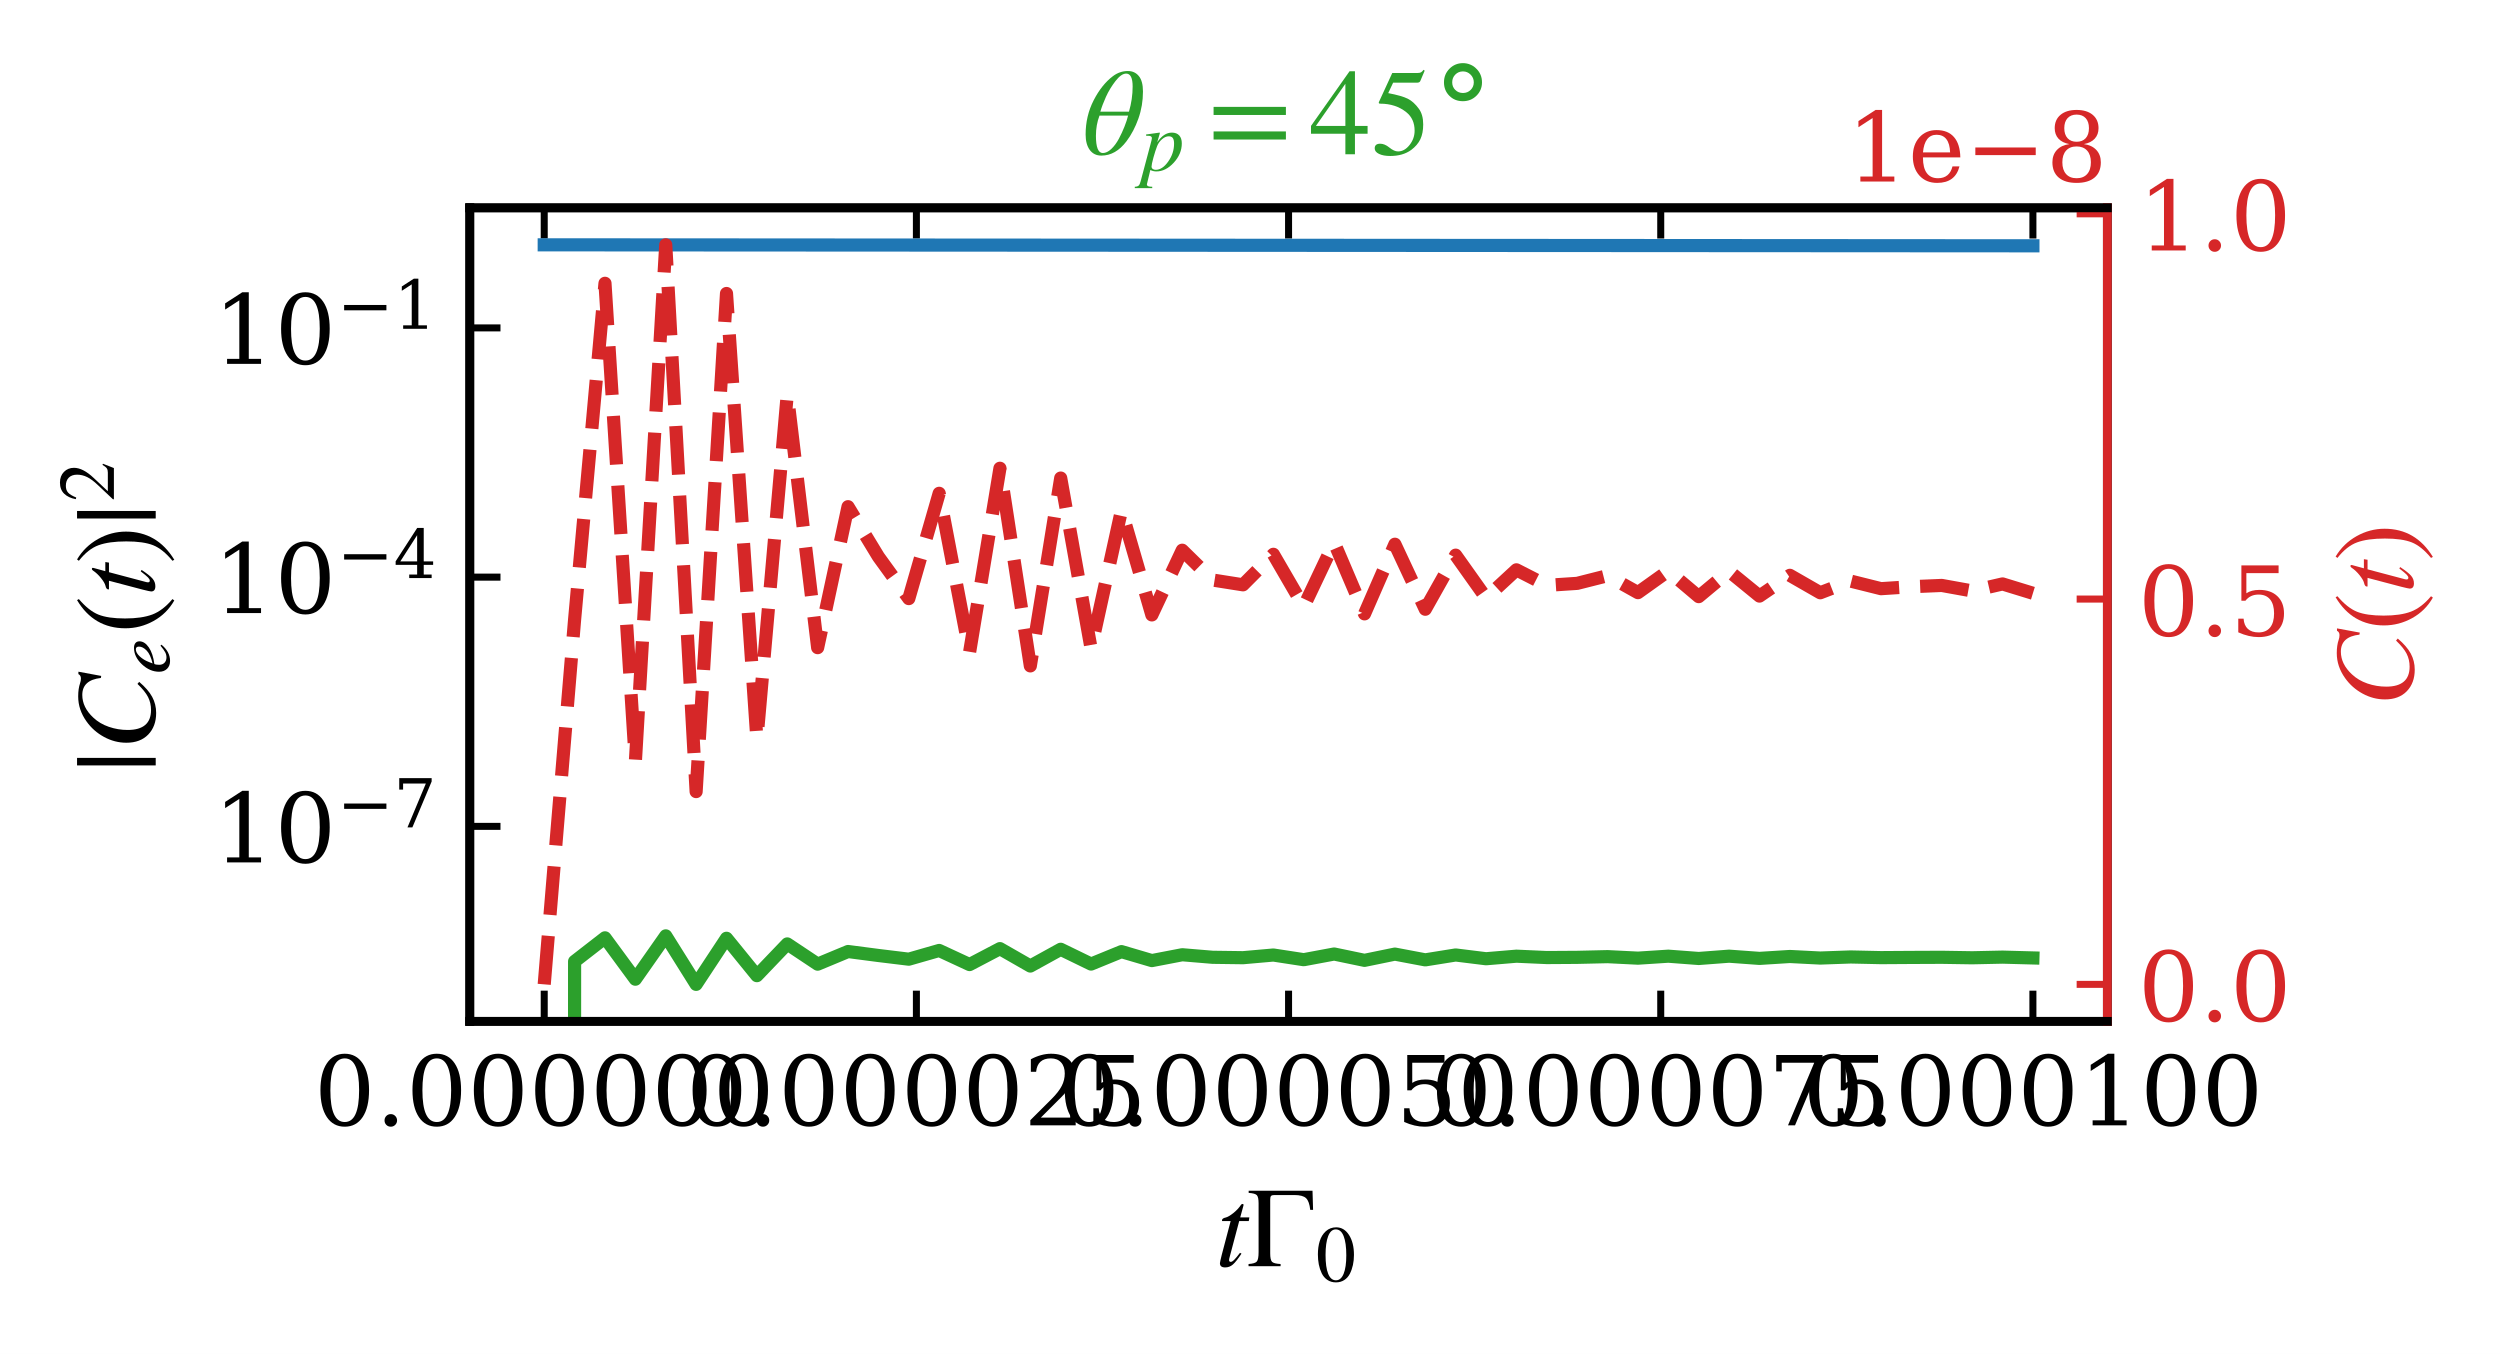
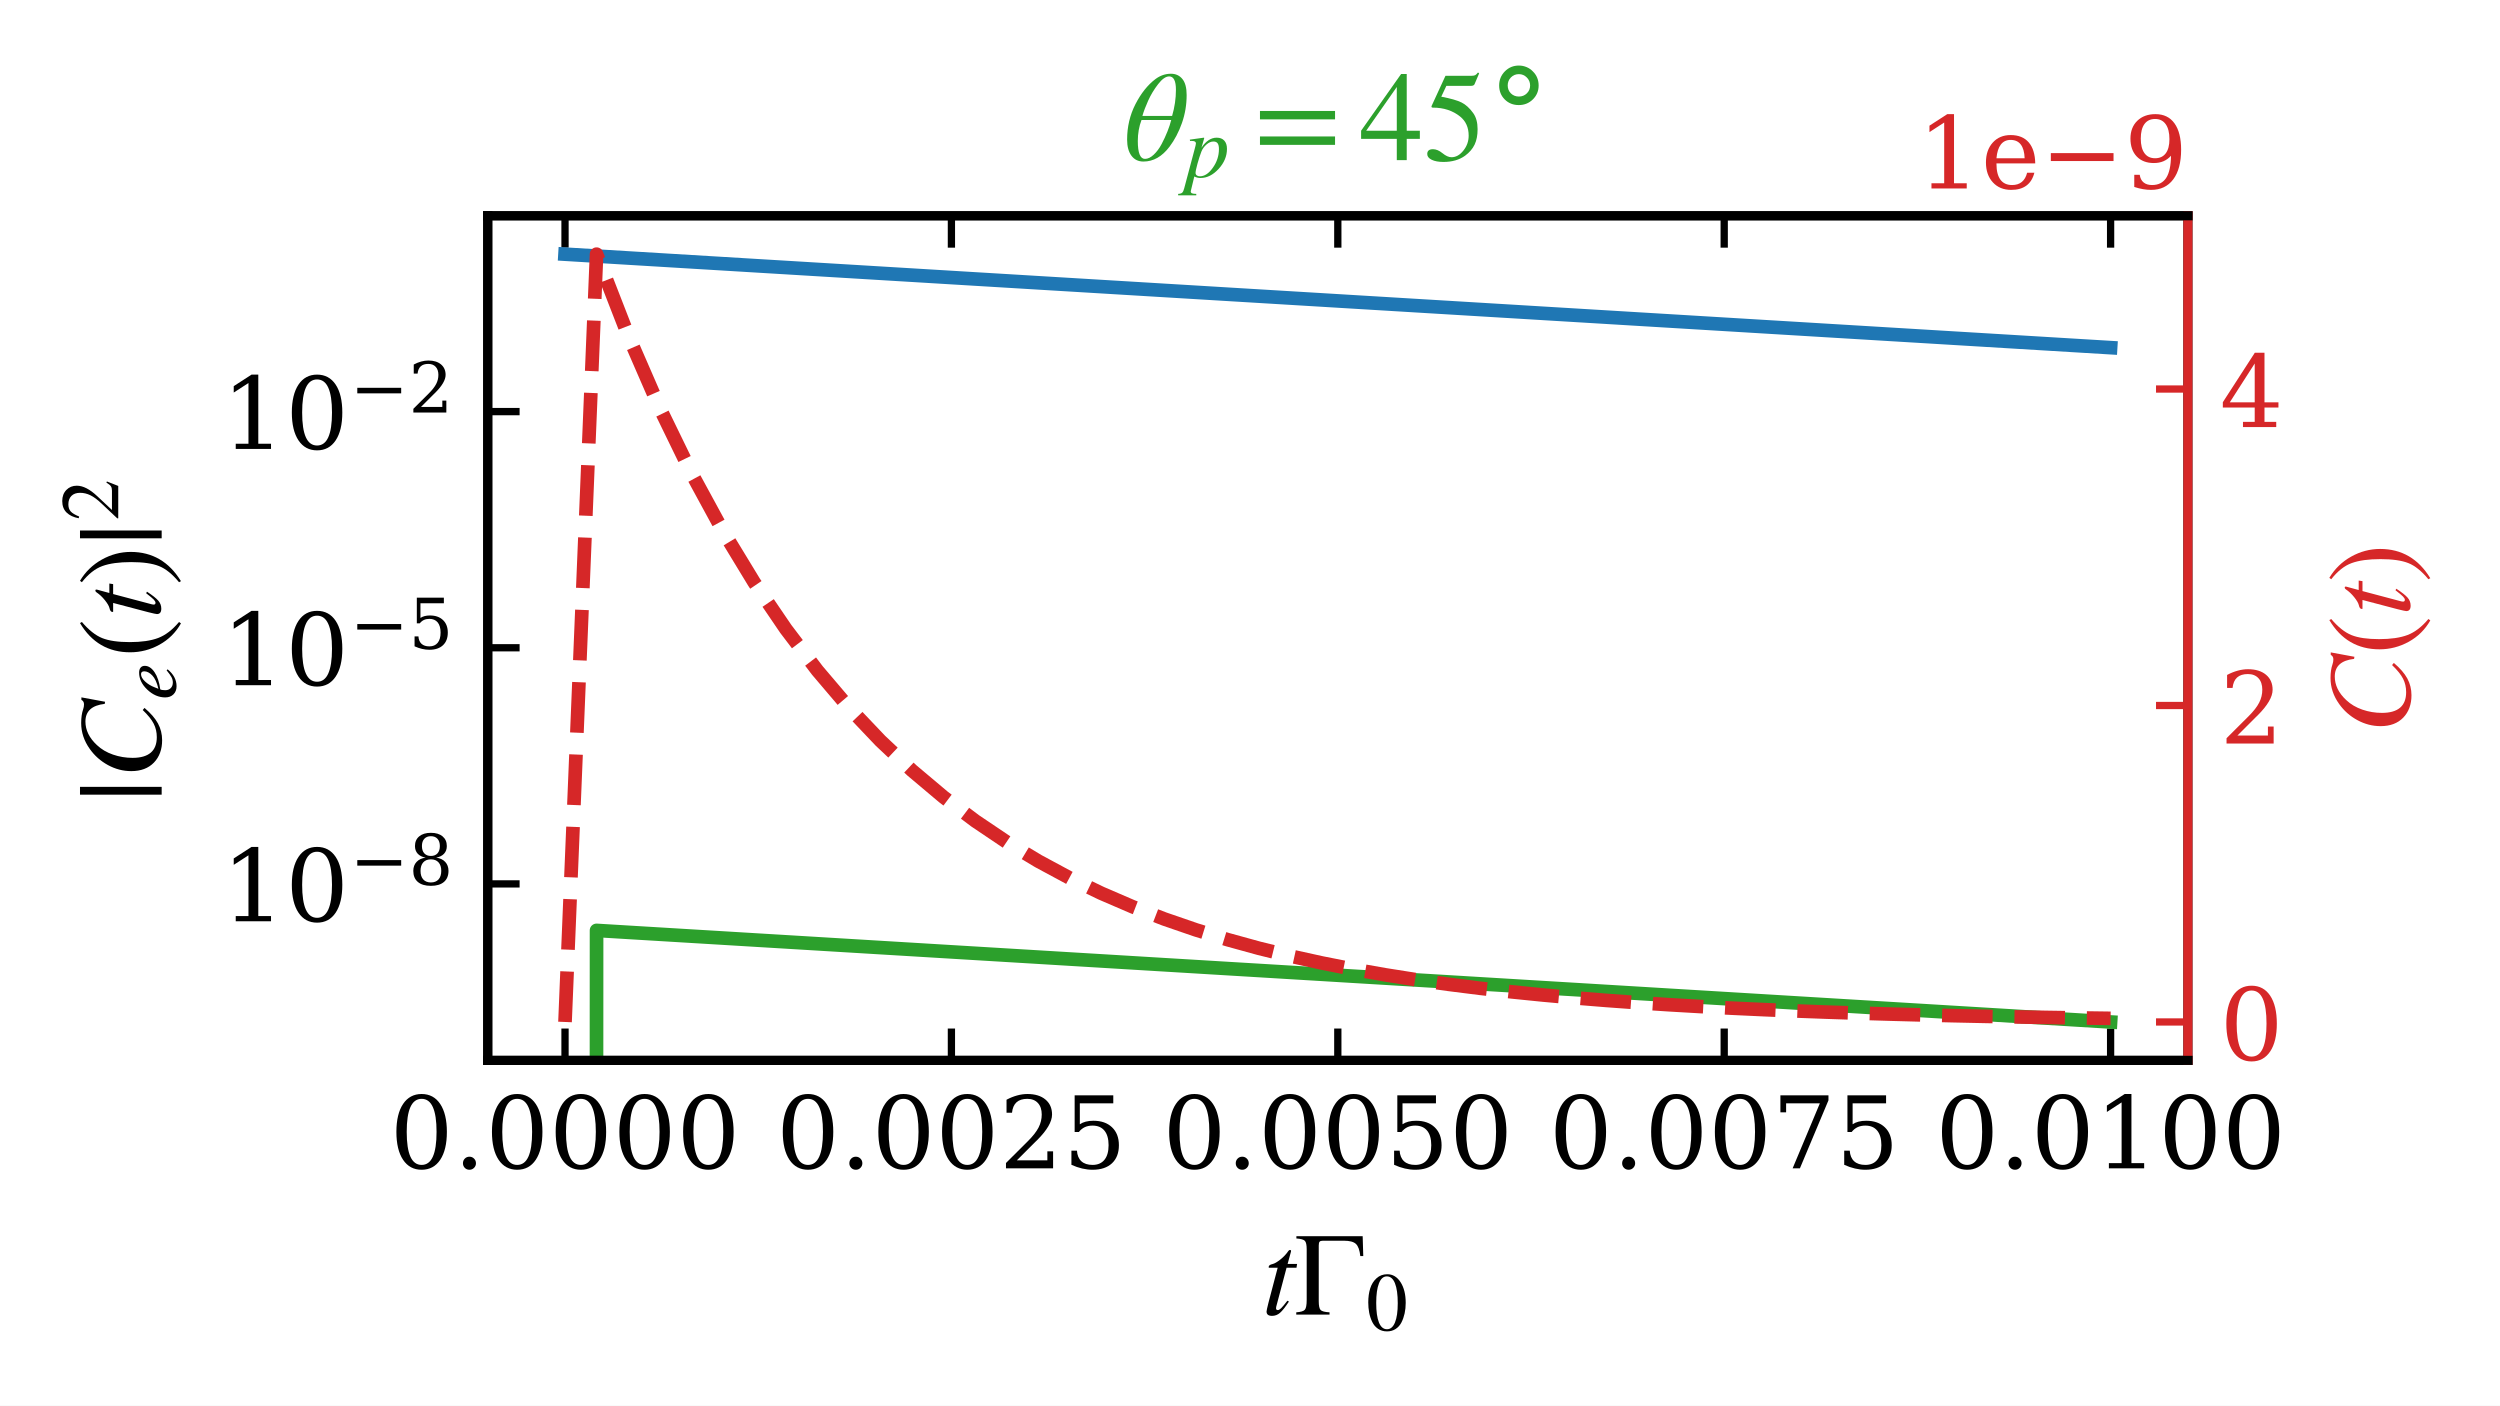
- <svg xmlns="http://www.w3.org/2000/svg" xmlns:xlink="http://www.w3.org/1999/xlink" width="285.077pt" height="154.391pt" viewBox="0 0 285.077 154.391" version="1.1">
+ <svg xmlns="http://www.w3.org/2000/svg" xmlns:xlink="http://www.w3.org/1999/xlink" width="274.583pt" height="154.391pt" viewBox="0 0 274.583 154.391" version="1.1">
  <defs>
    <style type="text/css">*{stroke-linejoin: round; stroke-linecap: butt}</style>
  </defs>
  <g id="figure_1">
    <g id="patch_1">
-       <path d="M 0 154.391  L 285.077 154.391  L 285.077 0  L 0 0  z " style="fill: #ffffff" />
+       <path d="M 0 154.391  L 274.583 154.391  L 274.583 0  L 0 0  z " style="fill: #ffffff" />
    </g>
    <g id="axes_1">
      <g id="patch_2">
        <path d="M 53.57 116.464  L 240.302 116.464  L 240.302 23.7  L 53.57 23.7  z " style="fill: #ffffff" />
      </g>
      <g id="matplotlib.axis_1">
        <g id="xtick_1">
          <g id="line2d_1">
            <defs>
-               <path id="m39d69e9e53" d="M 0 0  L 0 -3.5  " style="stroke: #000000; stroke-width: 0.8" />
-             </defs>
-             <g>
-               <use xlink:href="#m39d69e9e53" x="62.058" y="116.464" style="stroke: #000000; stroke-width: 0.8" />
+               <path id="mf410ea56a0" d="M 0 0  L 0 -3.5  " style="stroke: #000000; stroke-width: 0.8" />
+             </defs>
+             <g>
+               <use xlink:href="#mf410ea56a0" x="62.058" y="116.464" style="stroke: #000000; stroke-width: 0.8" />
            </g>
          </g>
          <g id="line2d_2">
            <defs>
-               <path id="me7c3bab34b" d="M 0 0  L 0 3.5  " style="stroke: #000000; stroke-width: 0.8" />
-             </defs>
-             <g>
-               <use xlink:href="#me7c3bab34b" x="62.058" y="23.7" style="stroke: #000000; stroke-width: 0.8" />
+               <path id="m6627cf1656" d="M 0 0  L 0 3.5  " style="stroke: #000000; stroke-width: 0.8" />
+             </defs>
+             <g>
+               <use xlink:href="#m6627cf1656" x="62.058" y="23.7" style="stroke: #000000; stroke-width: 0.8" />
            </g>
          </g>
          <g id="text_1">
-             <g transform="translate(35.81424 128.3221) scale(0.11 -0.11)">
+             <g transform="translate(42.81299 128.3221) scale(0.11 -0.11)">
              <defs>
                <path id="DejaVuSerif-30" d="M 2034 219  Q 2513 219 2750 744  Q 2988 1269 2988 2328  Q 2988 3391 2750 3916  Q 2513 4441 2034 4441  Q 1556 4441 1318 3916  Q 1081 3391 1081 2328  Q 1081 1269 1318 744  Q 1556 219 2034 219  z M 2034 -91  Q 1275 -91 848 546  Q 422 1184 422 2328  Q 422 3475 848 4112  Q 1275 4750 2034 4750  Q 2797 4750 3222 4112  Q 3647 3475 3647 2328  Q 3647 1184 3222 546  Q 2797 -91 2034 -91  z " transform="scale(0.015625)" />
                <path id="DejaVuSerif-2e" d="M 603 325  Q 603 500 722 622  Q 841 744 1019 744  Q 1191 744 1312 622  Q 1434 500 1434 325  Q 1434 153 1312 31  Q 1191 -91 1019 -91  Q 841 -91 722 29  Q 603 150 603 325  z " transform="scale(0.015625)" />
              </defs>
              <use xlink:href="#DejaVuSerif-30" />
              <use xlink:href="#DejaVuSerif-2e" transform="translate(63.62305 0)" />
              <use xlink:href="#DejaVuSerif-30" transform="translate(95.41016 0)" />
              <use xlink:href="#DejaVuSerif-30" transform="translate(159.0332 0)" />
              <use xlink:href="#DejaVuSerif-30" transform="translate(222.6562 0)" />
              <use xlink:href="#DejaVuSerif-30" transform="translate(286.2793 0)" />
-               <use xlink:href="#DejaVuSerif-30" transform="translate(349.9023 0)" />
-               <use xlink:href="#DejaVuSerif-30" transform="translate(413.5254 0)" />
            </g>
          </g>
        </g>
        <g id="xtick_2">
          <g id="line2d_3">
            <g>
-               <use xlink:href="#m39d69e9e53" x="104.497" y="116.464" style="stroke: #000000; stroke-width: 0.8" />
+               <use xlink:href="#mf410ea56a0" x="104.497" y="116.464" style="stroke: #000000; stroke-width: 0.8" />
            </g>
          </g>
          <g id="line2d_4">
            <g>
-               <use xlink:href="#me7c3bab34b" x="104.497" y="23.7" style="stroke: #000000; stroke-width: 0.8" />
+               <use xlink:href="#m6627cf1656" x="104.497" y="23.7" style="stroke: #000000; stroke-width: 0.8" />
            </g>
          </g>
          <g id="text_2">
-             <g transform="translate(78.25339 128.3221) scale(0.11 -0.11)">
+             <g transform="translate(85.25214 128.3221) scale(0.11 -0.11)">
              <defs>
                <path id="DejaVuSerif-32" d="M 819 3553  L 469 3553  L 469 4384  Q 803 4563 1142 4656  Q 1481 4750 1806 4750  Q 2534 4750 2956 4397  Q 3378 4044 3378 3438  Q 3378 2753 2422 1800  Q 2347 1728 2309 1691  L 1131 513  L 3078 513  L 3078 1088  L 3444 1088  L 3444 0  L 434 0  L 434 341  L 1850 1753  Q 2319 2222 2519 2614  Q 2719 3006 2719 3438  Q 2719 3909 2473 4175  Q 2228 4441 1797 4441  Q 1350 4441 1106 4219  Q 863 3997 819 3553  z " transform="scale(0.015625)" />
                <path id="DejaVuSerif-35" d="M 3219 4666  L 3219 4153  L 1081 4153  L 1081 2816  Q 1244 2928 1461 2984  Q 1678 3041 1947 3041  Q 2703 3041 3140 2622  Q 3578 2203 3578 1478  Q 3578 738 3136 323  Q 2694 -91 1894 -91  Q 1572 -91 1234 -12  Q 897 66 544 225  L 544 1131  L 897 1131  Q 925 688 1179 453  Q 1434 219 1894 219  Q 2388 219 2653 544  Q 2919 869 2919 1478  Q 2919 2084 2655 2407  Q 2391 2731 1894 2731  Q 1613 2731 1398 2631  Q 1184 2531 1019 2322  L 750 2322  L 750 4666  L 3219 4666  z " transform="scale(0.015625)" />
              </defs>
              <use xlink:href="#DejaVuSerif-30" />
              <use xlink:href="#DejaVuSerif-2e" transform="translate(63.62305 0)" />
              <use xlink:href="#DejaVuSerif-30" transform="translate(95.41016 0)" />
              <use xlink:href="#DejaVuSerif-30" transform="translate(159.0332 0)" />
+               <use xlink:href="#DejaVuSerif-32" transform="translate(222.6562 0)" />
+               <use xlink:href="#DejaVuSerif-35" transform="translate(286.2793 0)" />
+             </g>
+           </g>
+         </g>
+         <g id="xtick_3">
+           <g id="line2d_5">
+             <g>
+               <use xlink:href="#mf410ea56a0" x="146.936" y="116.464" style="stroke: #000000; stroke-width: 0.8" />
+             </g>
+           </g>
+           <g id="line2d_6">
+             <g>
+               <use xlink:href="#m6627cf1656" x="146.936" y="23.7" style="stroke: #000000; stroke-width: 0.8" />
+             </g>
+           </g>
+           <g id="text_3">
+             <g transform="translate(127.6913 128.3221) scale(0.11 -0.11)">
+               <use xlink:href="#DejaVuSerif-30" />
+               <use xlink:href="#DejaVuSerif-2e" transform="translate(63.62305 0)" />
+               <use xlink:href="#DejaVuSerif-30" transform="translate(95.41016 0)" />
+               <use xlink:href="#DejaVuSerif-30" transform="translate(159.0332 0)" />
+               <use xlink:href="#DejaVuSerif-35" transform="translate(222.6562 0)" />
+               <use xlink:href="#DejaVuSerif-30" transform="translate(286.2793 0)" />
+             </g>
+           </g>
+         </g>
+         <g id="xtick_4">
+           <g id="line2d_7">
+             <g>
+               <use xlink:href="#mf410ea56a0" x="189.375" y="116.464" style="stroke: #000000; stroke-width: 0.8" />
+             </g>
+           </g>
+           <g id="line2d_8">
+             <g>
+               <use xlink:href="#m6627cf1656" x="189.375" y="23.7" style="stroke: #000000; stroke-width: 0.8" />
+             </g>
+           </g>
+           <g id="text_4">
+             <g transform="translate(170.1305 128.3221) scale(0.11 -0.11)">
+               <defs>
+                 <path id="DejaVuSerif-37" d="M 3609 4347  L 1784 0  L 1319 0  L 3059 4153  L 903 4153  L 903 3578  L 538 3578  L 538 4666  L 3609 4666  L 3609 4347  z " transform="scale(0.015625)" />
+               </defs>
+               <use xlink:href="#DejaVuSerif-30" />
+               <use xlink:href="#DejaVuSerif-2e" transform="translate(63.62305 0)" />
+               <use xlink:href="#DejaVuSerif-30" transform="translate(95.41016 0)" />
+               <use xlink:href="#DejaVuSerif-30" transform="translate(159.0332 0)" />
+               <use xlink:href="#DejaVuSerif-37" transform="translate(222.6562 0)" />
+               <use xlink:href="#DejaVuSerif-35" transform="translate(286.2793 0)" />
+             </g>
+           </g>
+         </g>
+         <g id="xtick_5">
+           <g id="line2d_9">
+             <g>
+               <use xlink:href="#mf410ea56a0" x="231.814" y="116.464" style="stroke: #000000; stroke-width: 0.8" />
+             </g>
+           </g>
+           <g id="line2d_10">
+             <g>
+               <use xlink:href="#m6627cf1656" x="231.814" y="23.7" style="stroke: #000000; stroke-width: 0.8" />
+             </g>
+           </g>
+           <g id="text_5">
+             <g transform="translate(212.5696 128.3221) scale(0.11 -0.11)">
+               <defs>
+                 <path id="DejaVuSerif-31" d="M 909 0  L 909 331  L 1722 331  L 1722 4213  L 781 3603  L 781 4013  L 1919 4750  L 2350 4750  L 2350 331  L 3163 331  L 3163 0  L 909 0  z " transform="scale(0.015625)" />
+               </defs>
+               <use xlink:href="#DejaVuSerif-30" />
+               <use xlink:href="#DejaVuSerif-2e" transform="translate(63.62305 0)" />
+               <use xlink:href="#DejaVuSerif-30" transform="translate(95.41016 0)" />
+               <use xlink:href="#DejaVuSerif-31" transform="translate(159.0332 0)" />
              <use xlink:href="#DejaVuSerif-30" transform="translate(222.6562 0)" />
              <use xlink:href="#DejaVuSerif-30" transform="translate(286.2793 0)" />
-               <use xlink:href="#DejaVuSerif-32" transform="translate(349.9023 0)" />
-               <use xlink:href="#DejaVuSerif-35" transform="translate(413.5254 0)" />
-             </g>
-           </g>
-         </g>
-         <g id="xtick_3">
-           <g id="line2d_5">
-             <g>
-               <use xlink:href="#m39d69e9e53" x="146.936" y="116.464" style="stroke: #000000; stroke-width: 0.8" />
-             </g>
-           </g>
-           <g id="line2d_6">
-             <g>
-               <use xlink:href="#me7c3bab34b" x="146.936" y="23.7" style="stroke: #000000; stroke-width: 0.8" />
-             </g>
-           </g>
-           <g id="text_3">
-             <g transform="translate(120.6925 128.3221) scale(0.11 -0.11)">
-               <use xlink:href="#DejaVuSerif-30" />
-               <use xlink:href="#DejaVuSerif-2e" transform="translate(63.62305 0)" />
-               <use xlink:href="#DejaVuSerif-30" transform="translate(95.41016 0)" />
-               <use xlink:href="#DejaVuSerif-30" transform="translate(159.0332 0)" />
-               <use xlink:href="#DejaVuSerif-30" transform="translate(222.6562 0)" />
-               <use xlink:href="#DejaVuSerif-30" transform="translate(286.2793 0)" />
-               <use xlink:href="#DejaVuSerif-35" transform="translate(349.9023 0)" />
-               <use xlink:href="#DejaVuSerif-30" transform="translate(413.5254 0)" />
-             </g>
-           </g>
-         </g>
-         <g id="xtick_4">
-           <g id="line2d_7">
-             <g>
-               <use xlink:href="#m39d69e9e53" x="189.375" y="116.464" style="stroke: #000000; stroke-width: 0.8" />
-             </g>
-           </g>
-           <g id="line2d_8">
-             <g>
-               <use xlink:href="#me7c3bab34b" x="189.375" y="23.7" style="stroke: #000000; stroke-width: 0.8" />
-             </g>
-           </g>
-           <g id="text_4">
-             <g transform="translate(163.1317 128.3221) scale(0.11 -0.11)">
-               <defs>
-                 <path id="DejaVuSerif-37" d="M 3609 4347  L 1784 0  L 1319 0  L 3059 4153  L 903 4153  L 903 3578  L 538 3578  L 538 4666  L 3609 4666  L 3609 4347  z " transform="scale(0.015625)" />
-               </defs>
-               <use xlink:href="#DejaVuSerif-30" />
-               <use xlink:href="#DejaVuSerif-2e" transform="translate(63.62305 0)" />
-               <use xlink:href="#DejaVuSerif-30" transform="translate(95.41016 0)" />
-               <use xlink:href="#DejaVuSerif-30" transform="translate(159.0332 0)" />
-               <use xlink:href="#DejaVuSerif-30" transform="translate(222.6562 0)" />
-               <use xlink:href="#DejaVuSerif-30" transform="translate(286.2793 0)" />
-               <use xlink:href="#DejaVuSerif-37" transform="translate(349.9023 0)" />
-               <use xlink:href="#DejaVuSerif-35" transform="translate(413.5254 0)" />
-             </g>
-           </g>
-         </g>
-         <g id="xtick_5">
-           <g id="line2d_9">
-             <g>
-               <use xlink:href="#m39d69e9e53" x="231.814" y="116.464" style="stroke: #000000; stroke-width: 0.8" />
-             </g>
-           </g>
-           <g id="line2d_10">
-             <g>
-               <use xlink:href="#me7c3bab34b" x="231.814" y="23.7" style="stroke: #000000; stroke-width: 0.8" />
-             </g>
-           </g>
-           <g id="text_5">
-             <g transform="translate(205.5709 128.3221) scale(0.11 -0.11)">
-               <defs>
-                 <path id="DejaVuSerif-31" d="M 909 0  L 909 331  L 1722 331  L 1722 4213  L 781 3603  L 781 4013  L 1919 4750  L 2350 4750  L 2350 331  L 3163 331  L 3163 0  L 909 0  z " transform="scale(0.015625)" />
-               </defs>
-               <use xlink:href="#DejaVuSerif-30" />
-               <use xlink:href="#DejaVuSerif-2e" transform="translate(63.62305 0)" />
-               <use xlink:href="#DejaVuSerif-30" transform="translate(95.41016 0)" />
-               <use xlink:href="#DejaVuSerif-30" transform="translate(159.0332 0)" />
-               <use xlink:href="#DejaVuSerif-30" transform="translate(222.6562 0)" />
-               <use xlink:href="#DejaVuSerif-31" transform="translate(286.2793 0)" />
-               <use xlink:href="#DejaVuSerif-30" transform="translate(349.9023 0)" />
-               <use xlink:href="#DejaVuSerif-30" transform="translate(413.5254 0)" />
            </g>
          </g>
        </g>
        <g id="text_6">
          <g transform="translate(138.6161 144.4877) scale(0.13 -0.13)">
            <defs>
              <path id="STIXGeneral-Italic-74" d="M 1894 2739  L 1862 2534  L 1325 2534  L 768 435  Q 755 384 755 346  Q 755 243 851 243  Q 928 243 1030 342  Q 1133 442 1370 749  L 1453 704  Q 1158 256 969 93  Q 781 -70 538 -70  Q 243 -70 243 166  Q 243 230 346 640  L 845 2534  L 365 2534  L 358 2573  Q 358 2688 570 2733  Q 730 2771 992 2979  Q 1254 3187 1421 3437  Q 1459 3494 1510 3494  Q 1568 3494 1568 3443  Q 1568 3411 1562 3398  L 1382 2739  L 1894 2739  z " transform="scale(0.015625)" />
              <path id="STIXGeneral-Regular-393" d="M 3693 3162  L 3533 3162  Q 3482 3642 3299 3818  Q 3117 3994 2637 3994  L 1517 3994  Q 1382 3994 1334 3942  Q 1286 3891 1286 3738  L 1286 723  Q 1286 352 1388 246  Q 1491 141 1869 122  L 1869 0  L 70 0  L 70 122  Q 435 147 534 262  Q 634 378 634 794  L 634 3526  Q 634 3878 538 3984  Q 442 4090 77 4115  L 77 4237  L 3661 4237  L 3693 3162  z " transform="scale(0.015625)" />
              <path id="STIXGeneral-Regular-30" d="M 3046 2112  Q 3046 1683 2963 1302  Q 2880 922 2717 602  Q 2554 282 2266 96  Q 1978 -90 1600 -90  Q 1210 -90 915 108  Q 621 307 461 640  Q 301 973 227 1350  Q 154 1728 154 2150  Q 154 2746 301 3222  Q 448 3699 790 4012  Q 1133 4326 1626 4326  Q 2253 4326 2649 3712  Q 3046 3098 3046 2112  z M 2432 2080  Q 2432 3091 2217 3625  Q 2003 4160 1587 4160  Q 1190 4160 979 3622  Q 768 3085 768 2106  Q 768 1120 979 598  Q 1190 77 1600 77  Q 2003 77 2217 598  Q 2432 1120 2432 2080  z " transform="scale(0.015625)" />
            </defs>
            <use xlink:href="#STIXGeneral-Italic-74" transform="translate(0 0.796875)" />
            <use xlink:href="#STIXGeneral-Regular-393" transform="translate(27.79999 0.796875)" />
            <use xlink:href="#STIXGeneral-Regular-30" transform="translate(88.04327 -12.43125) scale(0.7)" />
          </g>
        </g>
      </g>
      <g id="matplotlib.axis_2">
        <g id="ytick_1">
          <g id="line2d_11">
            <defs>
-               <path id="mb075493c5d" d="M 0 0  L 3.5 0  " style="stroke: #000000; stroke-width: 0.8" />
-             </defs>
-             <g>
-               <use xlink:href="#mb075493c5d" x="53.57" y="94.232" style="stroke: #000000; stroke-width: 0.8" />
+               <path id="mcf839b3b5f" d="M 0 0  L 3.5 0  " style="stroke: #000000; stroke-width: 0.8" />
+             </defs>
+             <g>
+               <use xlink:href="#mcf839b3b5f" x="53.57" y="97.082" style="stroke: #000000; stroke-width: 0.8" />
            </g>
          </g>
          <g id="text_7">
-             <g transform="translate(24.33 98.41154) scale(0.11 -0.11)">
+             <g transform="translate(24.33 101.2608) scale(0.11 -0.11)">
              <defs>
                <path id="DejaVuSerif-2212" d="M 678 2259  L 4684 2259  L 4684 1753  L 678 1753  L 678 2259  z " transform="scale(0.015625)" />
-               </defs>
+                 <path id="DejaVuSerif-38" d="M 2981 1275  Q 2981 1775 2732 2051  Q 2484 2328 2034 2328  Q 1584 2328 1336 2051  Q 1088 1775 1088 1275  Q 1088 772 1336 495  Q 1584 219 2034 219  Q 2484 219 2732 495  Q 2981 772 2981 1275  z M 2853 3541  Q 2853 3966 2637 4203  Q 2422 4441 2034 4441  Q 1650 4441 1433 4203  Q 1216 3966 1216 3541  Q 1216 3113 1433 2875  Q 1650 2638 2034 2638  Q 2422 2638 2637 2875  Q 2853 3113 2853 3541  z M 2516 2484  Q 3047 2413 3344 2092  Q 3641 1772 3641 1275  Q 3641 619 3225 264  Q 2809 -91 2034 -91  Q 1263 -91 845 264  Q 428 619 428 1275  Q 428 1772 725 2092  Q 1022 2413 1556 2484  Q 1084 2569 832 2842  Q 581 3116 581 3541  Q 581 4103 968 4426  Q 1356 4750 2034 4750  Q 2713 4750 3100 4426  Q 3488 4103 3488 3541  Q 3488 3116 3236 2842  Q 2984 2569 2516 2484  z " transform="scale(0.015625)" />
+               </defs>
+               <use xlink:href="#DejaVuSerif-31" transform="translate(0 0.7125)" />
+               <use xlink:href="#DejaVuSerif-30" transform="translate(63.62305 0.7125)" />
+               <use xlink:href="#DejaVuSerif-2212" transform="translate(128.1545 37.04688) scale(0.7)" />
+               <use xlink:href="#DejaVuSerif-38" transform="translate(186.8068 37.04688) scale(0.7)" />
+             </g>
+           </g>
+         </g>
+         <g id="ytick_2">
+           <g id="line2d_12">
+             <g>
+               <use xlink:href="#mcf839b3b5f" x="53.57" y="71.145" style="stroke: #000000; stroke-width: 0.8" />
+             </g>
+           </g>
+           <g id="text_8">
+             <g transform="translate(24.33 75.32388) scale(0.11 -0.11)">
              <use xlink:href="#DejaVuSerif-31" transform="translate(0 0.63125)" />
              <use xlink:href="#DejaVuSerif-30" transform="translate(63.62305 0.63125)" />
              <use xlink:href="#DejaVuSerif-2212" transform="translate(128.1545 36.96563) scale(0.7)" />
-               <use xlink:href="#DejaVuSerif-37" transform="translate(186.8068 36.96563) scale(0.7)" />
-             </g>
-           </g>
-         </g>
-         <g id="ytick_2">
-           <g id="line2d_12">
-             <g>
-               <use xlink:href="#mb075493c5d" x="53.57" y="65.811" style="stroke: #000000; stroke-width: 0.8" />
-             </g>
-           </g>
-           <g id="text_8">
-             <g transform="translate(24.33 69.99045) scale(0.11 -0.11)">
-               <defs>
-                 <path id="DejaVuSerif-34" d="M 2234 1581  L 2234 4063  L 641 1581  L 2234 1581  z M 3609 0  L 1484 0  L 1484 331  L 2234 331  L 2234 1247  L 197 1247  L 197 1588  L 2241 4750  L 2859 4750  L 2859 1581  L 3750 1581  L 3750 1247  L 2859 1247  L 2859 331  L 3609 331  L 3609 0  z " transform="scale(0.015625)" />
-               </defs>
+               <use xlink:href="#DejaVuSerif-35" transform="translate(186.8068 36.96563) scale(0.7)" />
+             </g>
+           </g>
+         </g>
+         <g id="ytick_3">
+           <g id="line2d_13">
+             <g>
+               <use xlink:href="#mcf839b3b5f" x="53.57" y="45.208" style="stroke: #000000; stroke-width: 0.8" />
+             </g>
+           </g>
+           <g id="text_9">
+             <g transform="translate(24.33 49.38696) scale(0.11 -0.11)">
              <use xlink:href="#DejaVuSerif-31" transform="translate(0 0.7125)" />
              <use xlink:href="#DejaVuSerif-30" transform="translate(63.62305 0.7125)" />
              <use xlink:href="#DejaVuSerif-2212" transform="translate(128.1545 37.04688) scale(0.7)" />
-               <use xlink:href="#DejaVuSerif-34" transform="translate(186.8068 37.04688) scale(0.7)" />
-             </g>
-           </g>
-         </g>
-         <g id="ytick_3">
-           <g id="line2d_13">
-             <g>
-               <use xlink:href="#mb075493c5d" x="53.57" y="37.39" style="stroke: #000000; stroke-width: 0.8" />
-             </g>
-           </g>
-           <g id="text_9">
-             <g transform="translate(24.33 41.56937) scale(0.11 -0.11)">
-               <use xlink:href="#DejaVuSerif-31" transform="translate(0 0.7125)" />
-               <use xlink:href="#DejaVuSerif-30" transform="translate(63.62305 0.7125)" />
-               <use xlink:href="#DejaVuSerif-2212" transform="translate(128.1545 37.04688) scale(0.7)" />
-               <use xlink:href="#DejaVuSerif-31" transform="translate(186.8068 37.04688) scale(0.7)" />
+               <use xlink:href="#DejaVuSerif-32" transform="translate(186.8068 37.04688) scale(0.7)" />
            </g>
          </g>
        </g>
        <g id="text_10">
          <g transform="translate(17.62641 88.15189) rotate(-90) scale(0.13 -0.13)">
            <defs>
              <path id="STIXGeneral-Regular-7c" d="M 851 -90  L 429 -90  L 429 4326  L 851 4326  L 851 -90  z " transform="scale(0.015625)" />
              <path id="STIXGeneral-Italic-43" d="M 4410 4250  L 4173 2970  L 4058 2989  Q 3942 4032 3104 4032  Q 2406 4032 1830 3411  Q 1491 3053 1315 2541  Q 1139 2029 1139 1485  Q 1139 173 2259 173  Q 2656 173 2985 339  Q 3315 506 3725 934  L 3840 838  Q 3411 333 2998 109  Q 2586 -115 2093 -115  Q 1344 -115 883 329  Q 422 774 422 1555  Q 422 2214 748 2812  Q 1075 3411 1619 3795  Q 2272 4262 3021 4262  Q 3462 4262 3770 4154  Q 3898 4109 4032 4109  Q 4205 4109 4275 4250  L 4410 4250  z " transform="scale(0.015625)" />
              <path id="STIXGeneral-Italic-65" d="M 2291 698  L 2368 621  Q 1805 -70 1062 -70  Q 672 -70 435 170  Q 198 410 198 806  Q 198 1555 796 2188  Q 1395 2822 2112 2822  Q 2362 2822 2499 2707  Q 2637 2592 2637 2387  Q 2637 1965 2147 1632  Q 1658 1299 819 1190  Q 755 1062 755 800  Q 755 538 918 378  Q 1082 218 1350 218  Q 1562 218 1754 317  Q 1946 416 2291 698  z M 973 1613  L 864 1331  Q 1581 1504 1894 1805  Q 2214 2112 2214 2426  Q 2214 2675 1990 2675  Q 1722 2675 1430 2364  Q 1139 2054 973 1613  z " transform="scale(0.015625)" />
              <path id="STIXGeneral-Regular-28" d="M 1946 -1030  L 1869 -1133  Q 1126 -710 716 32  Q 307 774 307 1613  Q 307 3386 1888 4326  L 1946 4224  Q 1293 3667 1075 3126  Q 858 2586 858 1632  Q 858 685 1082 96  Q 1306 -493 1946 -1030  z " transform="scale(0.015625)" />
              <path id="STIXGeneral-Regular-29" d="M 186 4224  L 262 4326  Q 992 3891 1408 3148  Q 1824 2406 1824 1581  Q 1824 -166 243 -1133  L 186 -1030  Q 845 -486 1059 54  Q 1274 595 1274 1562  Q 1274 2534 1059 3120  Q 845 3706 186 4224  z " transform="scale(0.015625)" />
              <path id="STIXGeneral-Regular-32" d="M 3034 877  L 2688 0  L 186 0  L 186 77  L 1325 1286  Q 1773 1754 1965 2144  Q 2157 2534 2157 2950  Q 2157 3379 1920 3616  Q 1683 3853 1267 3853  Q 922 3853 720 3673  Q 518 3494 326 3021  L 192 3053  Q 301 3648 630 3987  Q 960 4326 1523 4326  Q 2054 4326 2380 4006  Q 2707 3686 2707 3200  Q 2707 2477 1888 1613  L 832 486  L 2330 486  Q 2541 486 2665 569  Q 2790 653 2944 915  L 3034 877  z " transform="scale(0.015625)" />
            </defs>
            <use xlink:href="#STIXGeneral-Regular-7c" transform="translate(0 0.409375)" />
            <use xlink:href="#STIXGeneral-Italic-43" transform="translate(19.99998 0.409375)" />
            <use xlink:href="#STIXGeneral-Italic-65" transform="translate(86.69998 -12.81875) scale(0.7)" />
            <use xlink:href="#STIXGeneral-Regular-28" transform="translate(122.1894 0.409375)" />
            <use xlink:href="#STIXGeneral-Italic-74" transform="translate(155.4893 0.409375)" />
            <use xlink:href="#STIXGeneral-Regular-29" transform="translate(183.2893 0.409375)" />
            <use xlink:href="#STIXGeneral-Regular-7c" transform="translate(216.5893 0.409375)" />
            <use xlink:href="#STIXGeneral-Regular-32" transform="translate(238.1326 35.68438) scale(0.7)" />
          </g>
        </g>
      </g>
      <g id="line2d_14">
-         <path d="M 62.058 27.917  L 65.522 27.919  L 68.987 27.921  L 72.451 27.924  L 75.916 27.926  L 79.38 27.928  L 82.844 27.93  L 86.309 27.933  L 89.773 27.935  L 93.238 27.937  L 96.702 27.94  L 100.166 27.942  L 103.631 27.944  L 107.095 27.947  L 110.56 27.949  L 114.024 27.951  L 117.489 27.953  L 120.953 27.956  L 124.417 27.958  L 127.882 27.96  L 131.346 27.963  L 134.811 27.965  L 138.275 27.967  L 141.74 27.97  L 145.204 27.972  L 148.668 27.974  L 152.133 27.976  L 155.597 27.979  L 159.062 27.981  L 162.526 27.983  L 165.99 27.986  L 169.455 27.988  L 172.919 27.99  L 176.384 27.992  L 179.848 27.995  L 183.313 27.997  L 186.777 27.999  L 190.241 28.002  L 193.706 28.004  L 197.17 28.006  L 200.635 28.009  L 204.099 28.011  L 207.564 28.013  L 211.028 28.015  L 214.492 28.018  L 217.957 28.02  L 221.421 28.022  L 224.886 28.025  L 228.35 28.027  L 231.814 28.029  " clip-path="url(#p1b7cbb0415)" style="fill: none; stroke: #1f77b4; stroke-width: 1.5; stroke-linecap: square" />
+         <path d="M 62.058 27.917  L 65.522 28.126  L 68.987 28.336  L 72.451 28.545  L 75.916 28.755  L 79.38 28.964  L 82.844 29.174  L 86.309 29.383  L 89.773 29.593  L 93.238 29.802  L 96.702 30.012  L 100.166 30.221  L 103.631 30.431  L 107.095 30.641  L 110.56 30.85  L 114.024 31.06  L 117.489 31.269  L 120.953 31.479  L 124.417 31.688  L 127.882 31.898  L 131.346 32.107  L 134.811 32.317  L 138.275 32.526  L 141.74 32.736  L 145.204 32.945  L 148.668 33.155  L 152.133 33.364  L 155.597 33.574  L 159.062 33.783  L 162.526 33.993  L 165.99 34.202  L 169.455 34.412  L 172.919 34.621  L 176.384 34.831  L 179.848 35.041  L 183.313 35.25  L 186.777 35.46  L 190.241 35.669  L 193.706 35.879  L 197.17 36.088  L 200.635 36.298  L 204.099 36.507  L 207.564 36.717  L 211.028 36.926  L 214.492 37.136  L 217.957 37.345  L 221.421 37.555  L 224.886 37.764  L 228.35 37.974  L 231.814 38.183  " clip-path="url(#p0158c56051)" style="fill: none; stroke: #1f77b4; stroke-width: 1.5; stroke-linecap: square" />
      </g>
      <g id="line2d_15">
-         <path d="M 65.505 155.391  L 65.522 109.632  L 68.987 106.942  L 72.451 111.659  L 75.916 106.718  L 79.38 112.247  L 82.844 106.993  L 86.309 111.254  L 89.773 107.637  L 93.238 109.943  L 96.702 108.502  L 100.166 108.955  L 103.631 109.377  L 107.095 108.382  L 110.56 109.99  L 114.024 108.172  L 117.489 110.157  L 120.953 108.247  L 124.417 109.932  L 127.882 108.514  L 131.346 109.536  L 134.811 108.87  L 138.275 109.16  L 141.74 109.207  L 145.204 108.902  L 148.668 109.434  L 152.133 108.787  L 155.597 109.509  L 159.062 108.798  L 162.526 109.453  L 165.99 108.897  L 169.455 109.326  L 172.919 109.035  L 176.384 109.19  L 179.848 109.167  L 183.313 109.087  L 186.777 109.259  L 190.241 109.035  L 193.706 109.296  L 197.17 109.034  L 200.635 109.286  L 204.099 109.069  L 207.564 109.246  L 211.028 109.123  L 214.492 109.199  L 217.957 109.176  L 221.421 109.161  L 224.886 109.216  L 228.35 109.141  L 231.814 109.235  " clip-path="url(#p1b7cbb0415)" style="fill: none; stroke: #2ca02c; stroke-width: 1.5; stroke-linecap: square" />
+         <path d="M 65.501 155.391  L 65.522 102.19  L 68.987 102.4  L 72.451 102.609  L 75.916 102.819  L 79.38 103.028  L 82.844 103.238  L 86.309 103.447  L 89.773 103.657  L 93.238 103.866  L 96.702 104.076  L 100.166 104.285  L 103.631 104.495  L 107.095 104.704  L 110.56 104.914  L 114.024 105.123  L 117.489 105.333  L 120.953 105.542  L 124.417 105.752  L 127.882 105.962  L 131.346 106.171  L 134.811 106.381  L 138.275 106.59  L 141.74 106.8  L 145.204 107.009  L 148.668 107.219  L 152.133 107.428  L 155.597 107.638  L 159.062 107.847  L 162.526 108.057  L 165.99 108.266  L 169.455 108.476  L 172.919 108.685  L 176.384 108.895  L 179.848 109.104  L 183.313 109.314  L 186.777 109.523  L 190.241 109.733  L 193.706 109.942  L 197.17 110.152  L 200.635 110.362  L 204.099 110.571  L 207.564 110.781  L 211.028 110.99  L 214.492 111.2  L 217.957 111.409  L 221.421 111.619  L 224.886 111.828  L 228.35 112.038  L 231.814 112.247  " clip-path="url(#p0158c56051)" style="fill: none; stroke: #2ca02c; stroke-width: 1.5; stroke-linecap: square" />
      </g>
      <g id="patch_3">
        <path d="M 53.57 116.464  L 53.57 23.7  " style="fill: none; stroke: #000000; stroke-linejoin: miter; stroke-linecap: square" />
      </g>
      <g id="patch_4">
        <path d="M 240.302 116.464  L 240.302 23.7  " style="fill: none; stroke: #000000; stroke-linejoin: miter; stroke-linecap: square" />
      </g>
      <g id="patch_5">
        <path d="M 53.57 116.464  L 240.302 116.464  " style="fill: none; stroke: #000000; stroke-linejoin: miter; stroke-linecap: square" />
      </g>
      <g id="patch_6">
        <path d="M 53.57 23.7  L 240.302 23.7  " style="fill: none; stroke: #000000; stroke-linejoin: miter; stroke-linecap: square" />
      </g>
      <g id="text_11">
        <g style="fill: #2ca02c" transform="translate(123.4161 17.7) scale(0.14 -0.14)">
          <defs>
            <path id="STIXGeneral-Italic-3b8" d="M 3162 3270  Q 3162 2534 2925 1862  Q 2688 1190 2304 678  Q 1741 -70 992 -70  Q 608 -70 390 224  Q 173 518 173 1030  Q 173 1997 592 2813  Q 1011 3629 1594 4070  Q 1952 4339 2374 4339  Q 2733 4339 2947 4076  Q 3162 3814 3162 3270  z M 941 2221  L 2432 2221  Q 2624 2874 2624 3533  Q 2624 4205 2285 4205  Q 2029 4205 1728 3814  Q 1427 3424 1232 2992  Q 1037 2560 941 2221  z M 2387 2016  L 896 2016  Q 710 1530 710 960  Q 710 64 1069 64  Q 1286 64 1510 275  Q 1734 486 1904 806  Q 2074 1126 2198 1440  Q 2323 1754 2387 2016  z " transform="scale(0.015625)" />
            <path id="STIXGeneral-Italic-70" d="M 1376 2739  L 1190 2099  Q 1670 2822 2285 2822  Q 2637 2822 2829 2611  Q 3021 2400 3021 2022  Q 3021 1235 2422 582  Q 1824 -70 1120 -70  Q 890 -70 678 38  Q 422 -1018 422 -1024  Q 422 -1126 508 -1168  Q 595 -1210 819 -1210  L 819 -1312  L -480 -1312  L -480 -1210  Q -275 -1203 -188 -1120  Q -102 -1037 -45 -806  L 691 1958  Q 794 2330 794 2413  Q 794 2586 512 2586  L 371 2586  L 358 2682  L 1357 2822  Q 1389 2822 1389 2797  Q 1382 2765 1376 2739  z M 2445 2003  Q 2445 2285 2352 2416  Q 2259 2547 2048 2547  Q 1798 2547 1548 2329  Q 1299 2112 1184 1818  Q 1043 1453 905 953  Q 768 454 768 294  Q 768 186 854 118  Q 941 51 1075 51  Q 1574 51 2003 659  Q 2445 1274 2445 2003  z " transform="scale(0.015625)" />
            <path id="STIXGeneral-Regular-3d" d="M 4077 2048  L 307 2048  L 307 2470  L 4077 2470  L 4077 2048  z M 4077 768  L 307 768  L 307 1190  L 4077 1190  L 4077 768  z " transform="scale(0.015625)" />
            <path id="STIXGeneral-Regular-34" d="M 3027 1069  L 2368 1069  L 2368 0  L 1869 0  L 1869 1069  L 77 1069  L 77 1478  L 2086 4326  L 2368 4326  L 2368 1478  L 3027 1478  L 3027 1069  z M 1869 1478  L 1869 3674  L 333 1478  L 1869 1478  z " transform="scale(0.015625)" />
            <path id="STIXGeneral-Regular-35" d="M 2803 4358  L 2573 3814  Q 2534 3731 2400 3731  L 1158 3731  L 902 3187  Q 1606 3053 1920 2896  Q 2234 2739 2502 2368  Q 2726 2061 2726 1555  Q 2726 1094 2576 780  Q 2426 467 2099 224  Q 1664 -90 1011 -90  Q 646 -90 422 19  Q 198 128 198 307  Q 198 550 486 550  Q 717 550 960 352  Q 1210 147 1414 147  Q 1747 147 2012 480  Q 2278 813 2278 1229  Q 2278 1843 1850 2189  Q 1293 2637 486 2637  Q 410 2637 410 2688  L 416 2720  L 1114 4237  L 2438 4237  Q 2547 4237 2608 4269  Q 2669 4301 2746 4403  L 2803 4358  z " transform="scale(0.015625)" />
            <path id="DejaVuSerif-b0" d="M 1600 4319  Q 1363 4319 1200 4155  Q 1038 3991 1038 3750  Q 1038 3513 1198 3353  Q 1359 3194 1600 3194  Q 1838 3194 2000 3355  Q 2163 3516 2163 3750  Q 2163 3984 1997 4151  Q 1831 4319 1600 4319  z M 1600 4750  Q 1800 4750 1984 4673  Q 2169 4597 2303 4453  Q 2447 4313 2519 4134  Q 2591 3956 2591 3750  Q 2591 3338 2302 3052  Q 2013 2766 1594 2766  Q 1172 2766 890 3047  Q 609 3328 609 3750  Q 609 4169 896 4459  Q 1184 4750 1600 4750  z " transform="scale(0.015625)" />
          </defs>
          <use xlink:href="#STIXGeneral-Italic-3b8" transform="translate(0 0.78125)" />
          <use xlink:href="#STIXGeneral-Italic-70" transform="translate(47.99999 -12.44688) scale(0.7)" />
          <use xlink:href="#STIXGeneral-Regular-3d" transform="translate(102.1294 0.78125)" />
          <use xlink:href="#STIXGeneral-Regular-34" transform="translate(185.0693 0.78125)" />
          <use xlink:href="#STIXGeneral-Regular-35" transform="translate(235.0693 0.78125)" />
          <use xlink:href="#DejaVuSerif-b0" transform="translate(285.0693 0.78125)" />
        </g>
      </g>
    </g>
    <g id="axes_2">
      <g id="matplotlib.axis_3">
        <g id="ytick_4">
          <g id="line2d_16">
            <defs>
-               <path id="m49b1430922" d="M 0 0  L -3.5 0  " style="stroke: #d62728; stroke-width: 0.8" />
-             </defs>
-             <g>
-               <use xlink:href="#m49b1430922" x="240.302" y="112.247" style="fill: #d62728; stroke: #d62728; stroke-width: 0.8" />
+               <path id="mdc11691060" d="M 0 0  L -3.5 0  " style="stroke: #d62728; stroke-width: 0.8" />
+             </defs>
+             <g>
+               <use xlink:href="#mdc11691060" x="240.302" y="112.247" style="fill: #d62728; stroke: #d62728; stroke-width: 0.8" />
            </g>
          </g>
          <g id="text_12">
            <g style="fill: #d62728" transform="translate(243.8023 116.4264) scale(0.11 -0.11)">
              <use xlink:href="#DejaVuSerif-30" />
-               <use xlink:href="#DejaVuSerif-2e" transform="translate(63.62305 0)" />
-               <use xlink:href="#DejaVuSerif-30" transform="translate(95.41016 0)" />
            </g>
          </g>
        </g>
        <g id="ytick_5">
          <g id="line2d_17">
            <g>
-               <use xlink:href="#m49b1430922" x="240.302" y="68.313" style="fill: #d62728; stroke: #d62728; stroke-width: 0.8" />
+               <use xlink:href="#mdc11691060" x="240.302" y="77.487" style="fill: #d62728; stroke: #d62728; stroke-width: 0.8" />
            </g>
          </g>
          <g id="text_13">
-             <g style="fill: #d62728" transform="translate(243.8023 72.49241) scale(0.11 -0.11)">
-               <use xlink:href="#DejaVuSerif-30" />
-               <use xlink:href="#DejaVuSerif-2e" transform="translate(63.62305 0)" />
-               <use xlink:href="#DejaVuSerif-35" transform="translate(95.41016 0)" />
+             <g style="fill: #d62728" transform="translate(243.8023 81.66624) scale(0.11 -0.11)">
+               <use xlink:href="#DejaVuSerif-32" />
            </g>
          </g>
        </g>
        <g id="ytick_6">
          <g id="line2d_18">
            <g>
-               <use xlink:href="#m49b1430922" x="240.302" y="24.379" style="fill: #d62728; stroke: #d62728; stroke-width: 0.8" />
+               <use xlink:href="#mdc11691060" x="240.302" y="42.727" style="fill: #d62728; stroke: #d62728; stroke-width: 0.8" />
            </g>
          </g>
          <g id="text_14">
-             <g style="fill: #d62728" transform="translate(243.8023 28.55842) scale(0.11 -0.11)">
-               <use xlink:href="#DejaVuSerif-31" />
-               <use xlink:href="#DejaVuSerif-2e" transform="translate(63.62305 0)" />
-               <use xlink:href="#DejaVuSerif-30" transform="translate(95.41016 0)" />
+             <g style="fill: #d62728" transform="translate(243.8023 46.9061) scale(0.11 -0.11)">
+               <defs>
+                 <path id="DejaVuSerif-34" d="M 2234 1581  L 2234 4063  L 641 1581  L 2234 1581  z M 3609 0  L 1484 0  L 1484 331  L 2234 331  L 2234 1247  L 197 1247  L 197 1588  L 2241 4750  L 2859 4750  L 2859 1581  L 3750 1581  L 3750 1247  L 2859 1247  L 2859 331  L 3609 331  L 3609 0  z " transform="scale(0.015625)" />
+               </defs>
+               <use xlink:href="#DejaVuSerif-34" />
            </g>
          </g>
        </g>
        <g id="text_15">
-           <g style="fill: #d62728" transform="translate(275.1737 80.61189) rotate(-90) scale(0.13 -0.13)">
+           <g style="fill: #d62728" transform="translate(264.679 80.61189) rotate(-90) scale(0.13 -0.13)">
            <use xlink:href="#STIXGeneral-Italic-43" transform="translate(0 0.40625)" />
            <use xlink:href="#STIXGeneral-Regular-28" transform="translate(66.7 0.40625)" />
            <use xlink:href="#STIXGeneral-Italic-74" transform="translate(99.99998 0.40625)" />
            <use xlink:href="#STIXGeneral-Regular-29" transform="translate(127.8 0.40625)" />
          </g>
        </g>
        <g id="text_16">
          <g style="fill: #d62728" transform="translate(210.5765 20.7) scale(0.11 -0.11)">
            <defs>
              <path id="DejaVuSerif-65" d="M 3469 1600  L 991 1600  L 991 1575  Q 991 903 1244 561  Q 1497 219 1991 219  Q 2369 219 2611 417  Q 2853 616 2950 1006  L 3413 1006  Q 3275 459 2904 184  Q 2534 -91 1931 -91  Q 1203 -91 761 389  Q 319 869 319 1663  Q 319 2450 753 2931  Q 1188 3413 1894 3413  Q 2647 3413 3050 2948  Q 3453 2484 3469 1600  z M 2791 1931  Q 2772 2513 2545 2808  Q 2319 3103 1894 3103  Q 1497 3103 1269 2806  Q 1041 2509 991 1931  L 2791 1931  z " transform="scale(0.015625)" />
-               <path id="DejaVuSerif-38" d="M 2981 1275  Q 2981 1775 2732 2051  Q 2484 2328 2034 2328  Q 1584 2328 1336 2051  Q 1088 1775 1088 1275  Q 1088 772 1336 495  Q 1584 219 2034 219  Q 2484 219 2732 495  Q 2981 772 2981 1275  z M 2853 3541  Q 2853 3966 2637 4203  Q 2422 4441 2034 4441  Q 1650 4441 1433 4203  Q 1216 3966 1216 3541  Q 1216 3113 1433 2875  Q 1650 2638 2034 2638  Q 2422 2638 2637 2875  Q 2853 3113 2853 3541  z M 2516 2484  Q 3047 2413 3344 2092  Q 3641 1772 3641 1275  Q 3641 619 3225 264  Q 2809 -91 2034 -91  Q 1263 -91 845 264  Q 428 619 428 1275  Q 428 1772 725 2092  Q 1022 2413 1556 2484  Q 1084 2569 832 2842  Q 581 3116 581 3541  Q 581 4103 968 4426  Q 1356 4750 2034 4750  Q 2713 4750 3100 4426  Q 3488 4103 3488 3541  Q 3488 3116 3236 2842  Q 2984 2569 2516 2484  z " transform="scale(0.015625)" />
+               <path id="DejaVuSerif-39" d="M 2994 2091  Q 2784 1856 2512 1740  Q 2241 1625 1900 1625  Q 1206 1625 804 2044  Q 403 2463 403 3188  Q 403 3897 839 4323  Q 1275 4750 2003 4750  Q 2794 4750 3217 4161  Q 3641 3572 3641 2478  Q 3641 1253 3137 581  Q 2634 -91 1722 -91  Q 1475 -91 1203 -44  Q 931 3 647 97  L 647 872  L 997 872  Q 1038 556 1241 387  Q 1444 219 1784 219  Q 2391 219 2687 676  Q 2984 1134 2994 2091  z M 1978 4441  Q 1534 4441 1298 4117  Q 1063 3794 1063 3188  Q 1063 2581 1298 2256  Q 1534 1931 1978 1931  Q 2422 1931 2658 2245  Q 2894 2559 2894 3150  Q 2894 3772 2656 4106  Q 2419 4441 1978 4441  z " transform="scale(0.015625)" />
            </defs>
            <use xlink:href="#DejaVuSerif-31" />
            <use xlink:href="#DejaVuSerif-65" transform="translate(63.62305 0)" />
            <use xlink:href="#DejaVuSerif-2212" transform="translate(122.8027 0)" />
-             <use xlink:href="#DejaVuSerif-38" transform="translate(206.5918 0)" />
+             <use xlink:href="#DejaVuSerif-39" transform="translate(206.5918 0)" />
          </g>
        </g>
      </g>
      <g id="line2d_19">
-         <path d="M 62.058 112.247  L 65.522 70.651  L 68.987 32.305  L 72.451 86.862  L 75.916 27.917  L 79.38 90.265  L 82.844 33.467  L 86.309 84.296  L 89.773 44.952  L 93.238 73.852  L 96.702 57.778  L 100.166 63.479  L 103.631 68.258  L 107.095 56.253  L 110.56 74.392  L 114.024 53.396  L 117.489 75.932  L 120.953 54.514  L 124.417 73.942  L 127.882 58.201  L 131.346 70.119  L 134.811 62.742  L 138.275 66.139  L 141.74 66.687  L 145.204 63.208  L 148.668 69.174  L 152.133 61.87  L 155.597 69.999  L 159.062 62.06  L 162.526 69.472  L 165.99 63.305  L 169.455 68.182  L 172.919 64.978  L 176.384 66.749  L 179.848 66.521  L 183.313 65.644  L 186.777 67.579  L 190.241 65.107  L 193.706 68.033  L 197.17 65.145  L 200.635 67.971  L 204.099 65.604  L 207.564 67.593  L 211.028 66.261  L 214.492 67.127  L 217.957 66.903  L 221.421 66.758  L 224.886 67.385  L 228.35 66.587  L 231.814 67.65  " clip-path="url(#p1b7cbb0415)" style="fill: none; stroke-dasharray: 5.55,2.4; stroke-dashoffset: 0; stroke: #d62728; stroke-width: 1.5" />
+         <path d="M 62.058 112.247  L 65.522 27.917  L 68.987 36.827  L 72.451 44.792  L 75.916 51.915  L 79.38 58.286  L 82.844 63.985  L 86.309 69.081  L 89.773 73.64  L 93.238 77.717  L 96.702 81.363  L 100.166 84.625  L 103.631 87.542  L 107.095 90.151  L 110.56 92.484  L 114.024 94.571  L 117.489 96.438  L 120.953 98.107  L 124.417 99.6  L 127.882 100.936  L 131.346 102.13  L 134.811 103.199  L 138.275 104.154  L 141.74 105.009  L 145.204 105.773  L 148.668 106.457  L 152.133 107.068  L 155.597 107.615  L 159.062 108.105  L 162.526 108.542  L 165.99 108.933  L 169.455 109.283  L 172.919 109.596  L 176.384 109.876  L 179.848 110.127  L 183.313 110.351  L 186.777 110.551  L 190.241 110.73  L 193.706 110.89  L 197.17 111.034  L 200.635 111.162  L 204.099 111.276  L 207.564 111.379  L 211.028 111.471  L 214.492 111.553  L 217.957 111.626  L 221.421 111.692  L 224.886 111.75  L 228.35 111.803  L 231.814 111.85  " clip-path="url(#p0158c56051)" style="fill: none; stroke-dasharray: 5.55,2.4; stroke-dashoffset: 0; stroke: #d62728; stroke-width: 1.5" />
      </g>
      <g id="patch_7">
        <path d="M 53.57 116.464  L 53.57 23.7  " style="fill: none; stroke: #000000; stroke-linejoin: miter; stroke-linecap: square" />
      </g>
      <g id="patch_8">
        <path d="M 240.302 116.464  L 240.302 23.7  " style="fill: none; stroke: #d62728; stroke-linejoin: miter; stroke-linecap: square" />
      </g>
      <g id="patch_9">
        <path d="M 53.57 116.464  L 240.302 116.464  " style="fill: none; stroke: #000000; stroke-linejoin: miter; stroke-linecap: square" />
      </g>
      <g id="patch_10">
        <path d="M 53.57 23.7  L 240.302 23.7  " style="fill: none; stroke: #000000; stroke-linejoin: miter; stroke-linecap: square" />
      </g>
    </g>
  </g>
  <defs>
-     <clipPath id="p1b7cbb0415">
+     <clipPath id="p0158c56051">
      <rect x="53.57" y="23.7" width="186.732" height="92.764" />
    </clipPath>
  </defs>
</svg>
